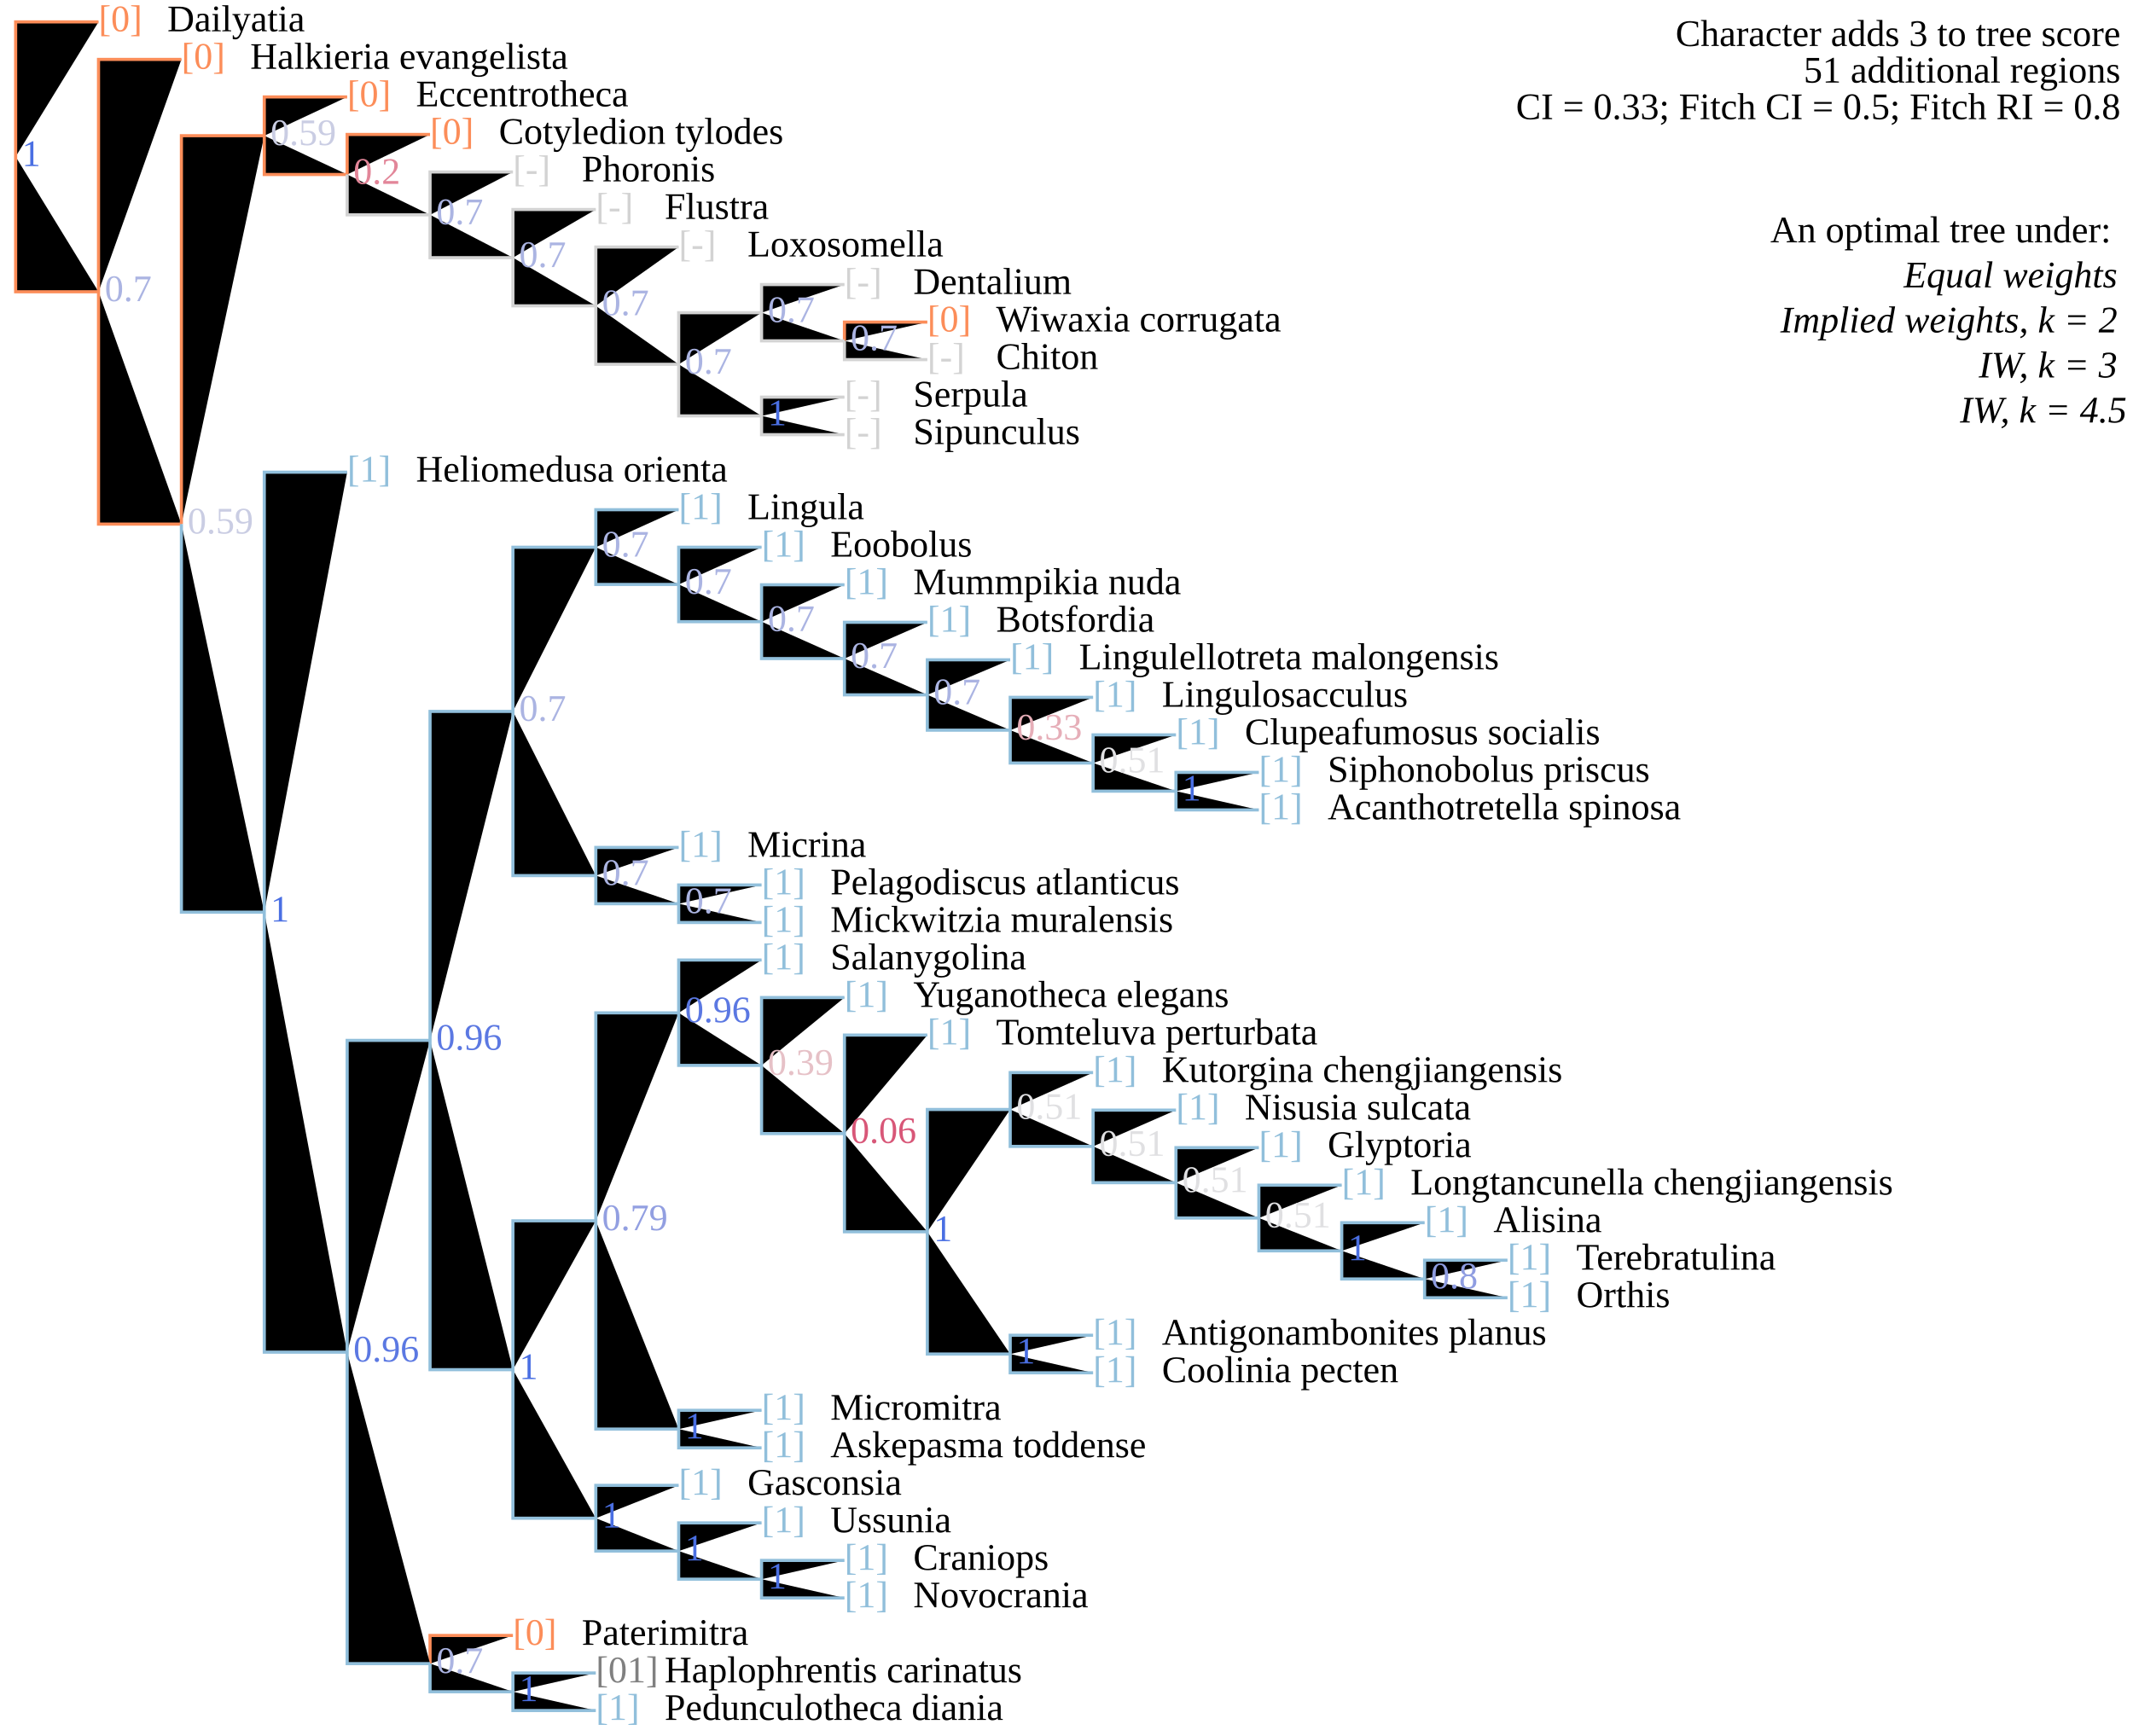
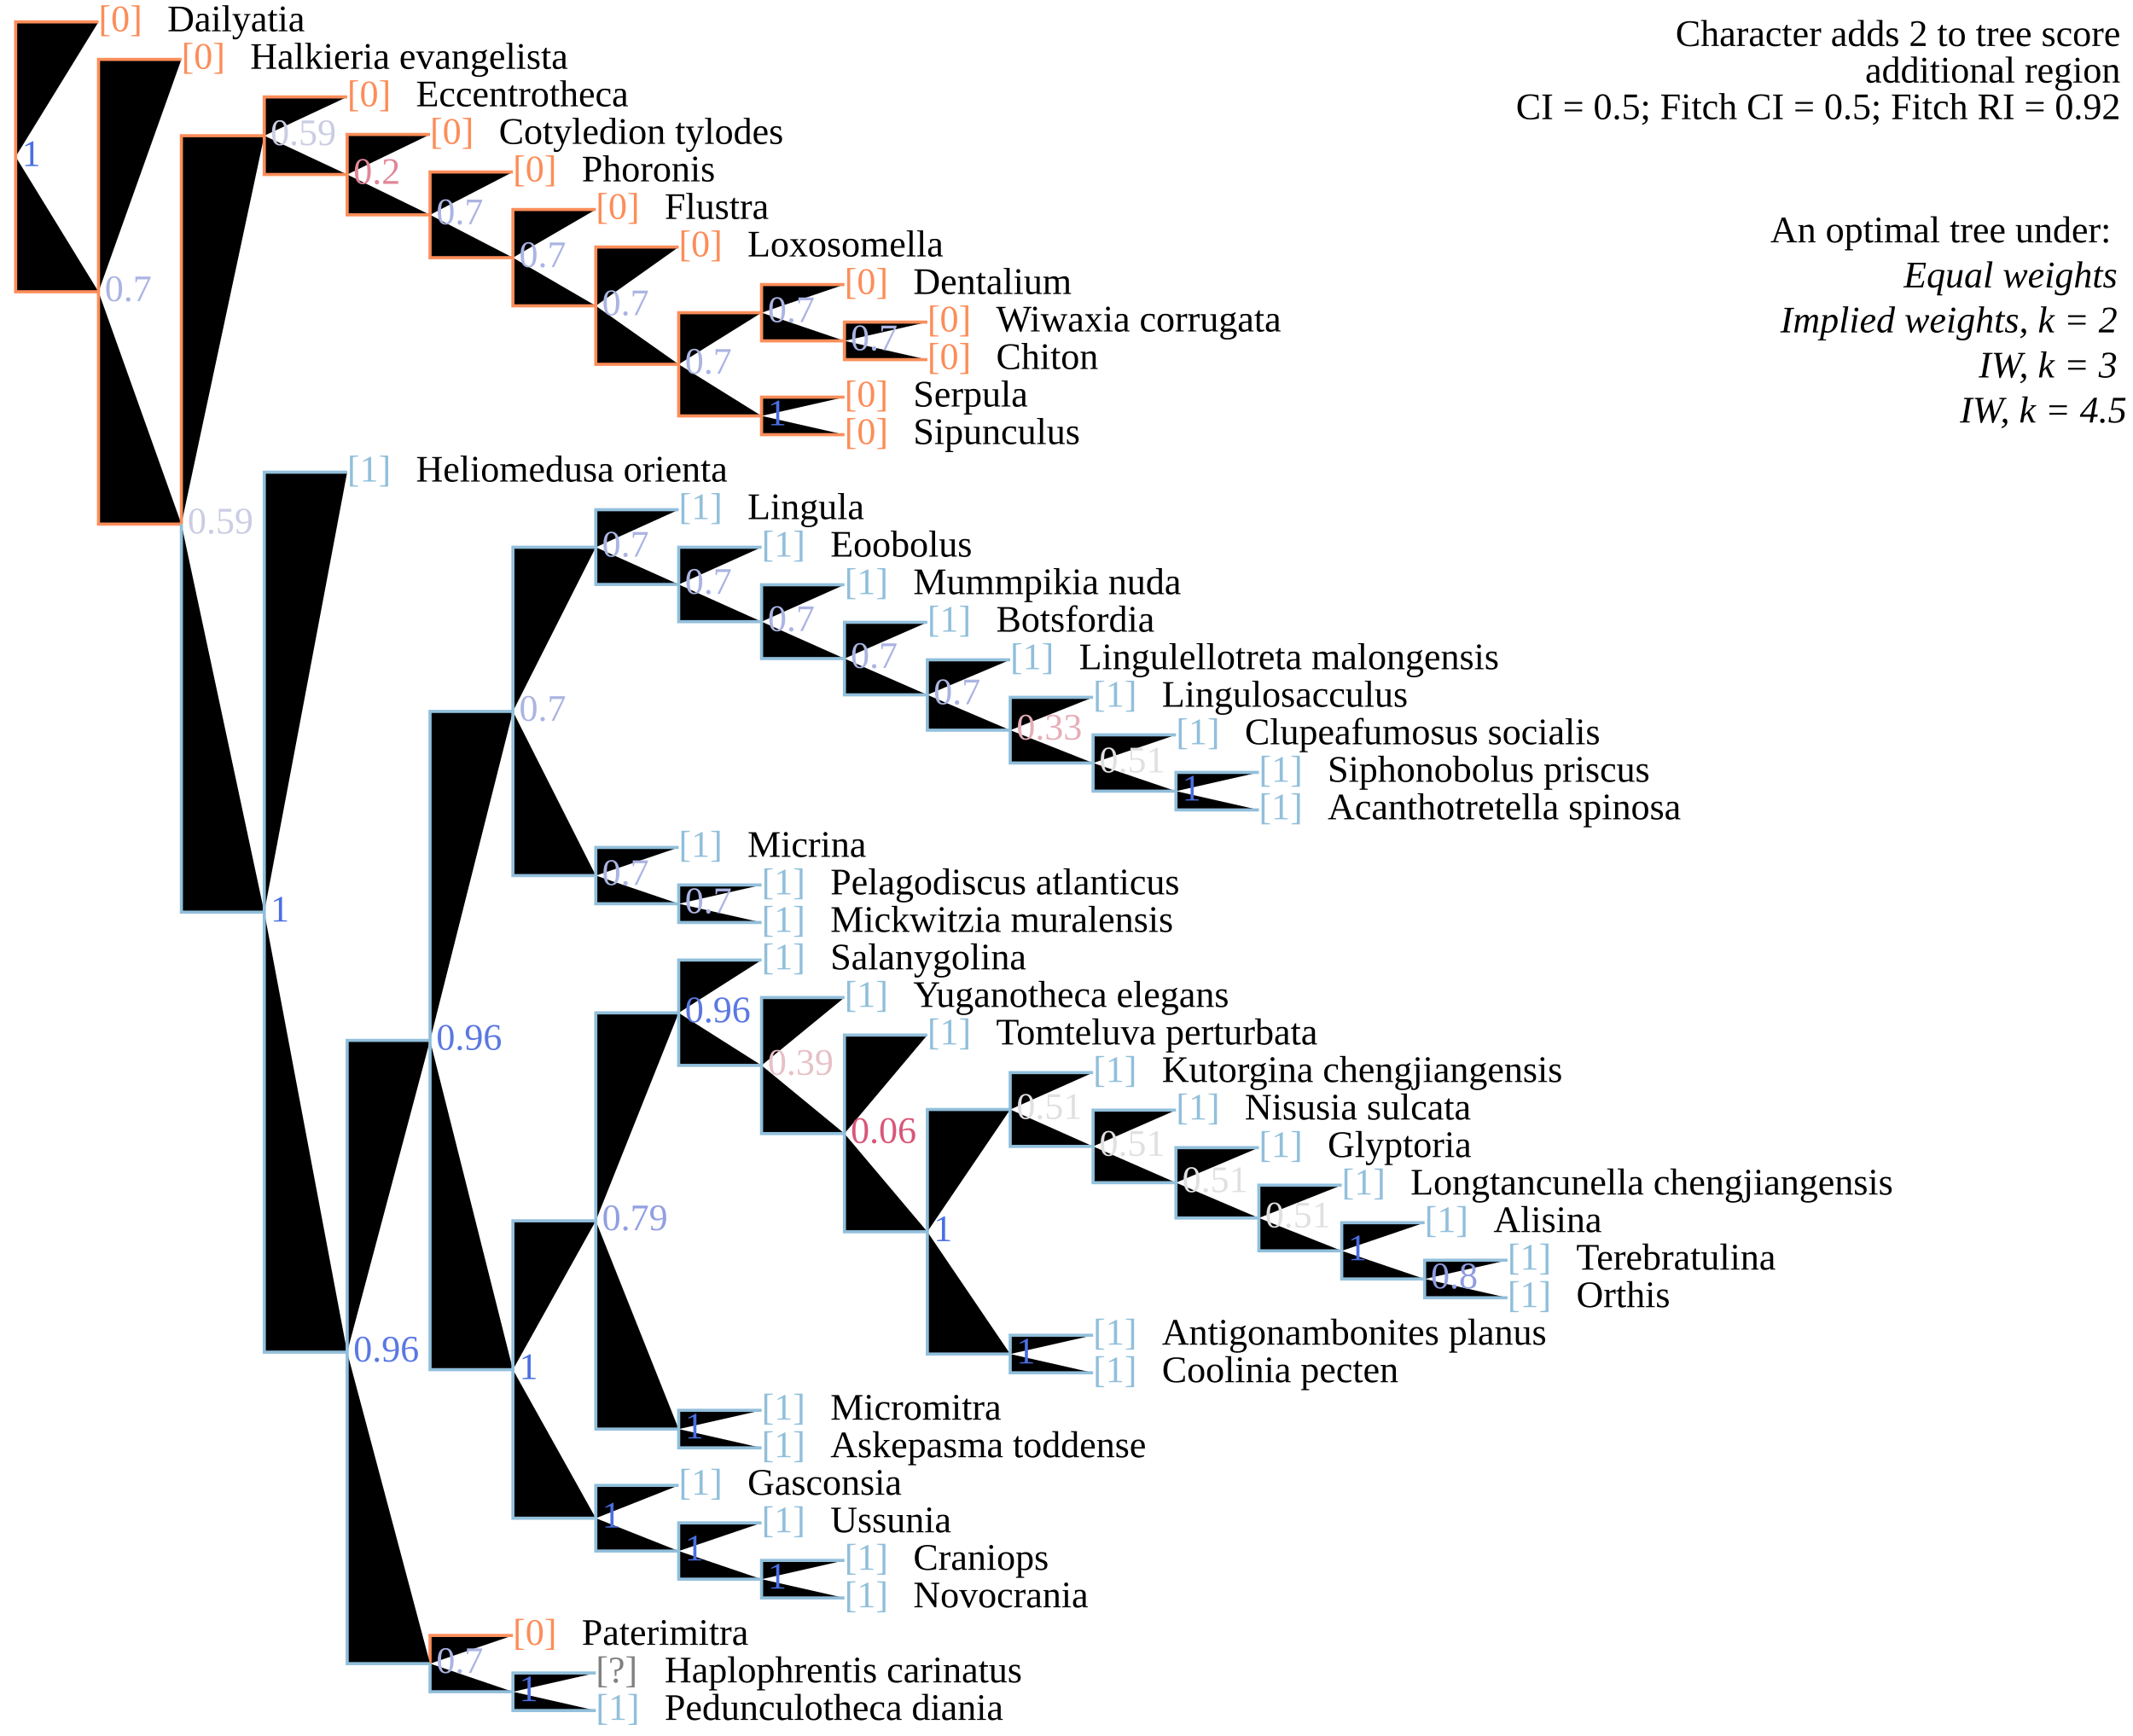
<svg xmlns="http://www.w3.org/2000/svg" version="1.1" width="682" height="555" class="tree" char="3">
-   <text x="678" y="14.7" text-anchor="end" class="stepsLabel">Character adds <tspan class="score">3</tspan> to tree score</text>
+   <text x="678" y="14.7" text-anchor="end" class="stepsLabel">Character adds <tspan class="score">2</tspan> to tree score</text>
  <text x="678" y="26.4" text-anchor="end" class="stepsLabel">
-     <tspan class="score">51</tspan> additional regions</text>
-   <text x="678" y="38.1" text-anchor="end" class="stepsLabel">CI = 0.33; Fitch CI = 0.5; Fitch RI = 0.8</text>
+     <tspan class="score" /> additional region</text>
+   <text x="678" y="38.1" text-anchor="end" class="stepsLabel">CI = 0.5; Fitch CI = 0.5; Fitch RI = 0.92</text>
  <text x="678" y="61.5" text-anchor="end" class="stepsLabel">
    <tspan dy="16">An optimal tree under:</tspan>
    <tspan x="680" style="font-style:italic" class="thisAn" dy="1.2em">Equal weights</tspan>
    <tspan x="680" style="font-style:italic" class="notThisAn" dy="1.2em">Implied weights, k = 2</tspan>
    <tspan x="680" style="font-style:italic" class="notThisAn" dy="1.2em">IW, k = 3</tspan>
    <tspan x="680" style="font-style:italic" class="notThisAn" dy="1.2em">IW, k = 4.5</tspan>
  </text>
  <text x="31.5" y="10" fill="#fc8d59" class="flag">[0]</text>
  <text x="53.5" y="10" class="taxonLabel">Dailyatia</text>
  <text x="58" y="22" fill="#fc8d59" class="flag">[0]</text>
  <text x="80" y="22" class="taxonLabel">Halkieria evangelista</text>
  <text x="111" y="34" fill="#fc8d59" class="flag">[0]</text>
  <text x="133" y="34" class="taxonLabel">Eccentrotheca</text>
  <text x="137.5" y="46" fill="#fc8d59" class="flag">[0]</text>
  <text x="159.5" y="46" class="taxonLabel">Cotyledion tylodes</text>
-   <text x="164" y="58" fill="lightgrey" class="flag">[-]</text>
+   <text x="164" y="58" fill="#fc8d59" class="flag">[0]</text>
  <text x="186" y="58" class="taxonLabel">Phoronis</text>
-   <text x="190.5" y="70" fill="lightgrey" class="flag">[-]</text>
+   <text x="190.5" y="70" fill="#fc8d59" class="flag">[0]</text>
  <text x="212.5" y="70" class="taxonLabel">Flustra</text>
-   <text x="217" y="82" fill="lightgrey" class="flag">[-]</text>
+   <text x="217" y="82" fill="#fc8d59" class="flag">[0]</text>
  <text x="239" y="82" class="taxonLabel">Loxosomella</text>
-   <text x="270" y="94" fill="lightgrey" class="flag">[-]</text>
+   <text x="270" y="94" fill="#fc8d59" class="flag">[0]</text>
  <text x="292" y="94" class="taxonLabel">Dentalium</text>
  <text x="296.5" y="106" fill="#fc8d59" class="flag">[0]</text>
  <text x="318.5" y="106" class="taxonLabel">Wiwaxia corrugata</text>
-   <text x="296.5" y="118" fill="lightgrey" class="flag">[-]</text>
+   <text x="296.5" y="118" fill="#fc8d59" class="flag">[0]</text>
  <text x="318.5" y="118" class="taxonLabel">Chiton</text>
-   <text x="270" y="130" fill="lightgrey" class="flag">[-]</text>
+   <text x="270" y="130" fill="#fc8d59" class="flag">[0]</text>
  <text x="292" y="130" class="taxonLabel">Serpula</text>
-   <text x="270" y="142" fill="lightgrey" class="flag">[-]</text>
+   <text x="270" y="142" fill="#fc8d59" class="flag">[0]</text>
  <text x="292" y="142" class="taxonLabel">Sipunculus</text>
  <text x="111" y="154" fill="#91bfdb" class="flag">[1]</text>
  <text x="133" y="154" class="taxonLabel">Heliomedusa orienta</text>
  <text x="164" y="526" fill="#fc8d59" class="flag">[0]</text>
  <text x="186" y="526" class="taxonLabel">Paterimitra</text>
-   <text x="190.5" y="538" fill="grey" class="flag">[01]</text>
+   <text x="190.5" y="538" fill="grey" class="flag">[?]</text>
  <text x="212.5" y="538" class="taxonLabel">Haplophrentis carinatus</text>
  <text x="190.5" y="550" fill="#91bfdb" class="flag">[1]</text>
  <text x="212.5" y="550" class="taxonLabel">Pedunculotheca diania</text>
  <text x="243.5" y="466" fill="#91bfdb" class="flag">[1]</text>
  <text x="265.5" y="466" class="taxonLabel">Askepasma toddense</text>
  <text x="243.5" y="454" fill="#91bfdb" class="flag">[1]</text>
  <text x="265.5" y="454" class="taxonLabel">Micromitra</text>
  <text x="243.5" y="310" fill="#91bfdb" class="flag">[1]</text>
  <text x="265.5" y="310" class="taxonLabel">Salanygolina</text>
  <text x="296.5" y="334" fill="#91bfdb" class="flag">[1]</text>
  <text x="318.5" y="334" class="taxonLabel">Tomteluva perturbata</text>
  <text x="270" y="322" fill="#91bfdb" class="flag">[1]</text>
  <text x="292" y="322" class="taxonLabel">Yuganotheca elegans</text>
  <text x="429" y="382" fill="#91bfdb" class="flag">[1]</text>
  <text x="451" y="382" class="taxonLabel">Longtancunella chengjiangensis</text>
  <text x="349.5" y="346" fill="#91bfdb" class="flag">[1]</text>
  <text x="371.5" y="346" class="taxonLabel">Kutorgina chengjiangensis</text>
  <text x="376" y="358" fill="#91bfdb" class="flag">[1]</text>
  <text x="398" y="358" class="taxonLabel">Nisusia sulcata</text>
  <text x="402.5" y="370" fill="#91bfdb" class="flag">[1]</text>
  <text x="424.5" y="370" class="taxonLabel">Glyptoria</text>
  <text x="482" y="418" fill="#91bfdb" class="flag">[1]</text>
  <text x="504" y="418" class="taxonLabel">Orthis</text>
  <text x="482" y="406" fill="#91bfdb" class="flag">[1]</text>
  <text x="504" y="406" class="taxonLabel">Terebratulina</text>
  <text x="455.5" y="394" fill="#91bfdb" class="flag">[1]</text>
  <text x="477.5" y="394" class="taxonLabel">Alisina</text>
  <text x="349.5" y="430" fill="#91bfdb" class="flag">[1]</text>
  <text x="371.5" y="430" class="taxonLabel">Antigonambonites planus</text>
  <text x="349.5" y="442" fill="#91bfdb" class="flag">[1]</text>
  <text x="371.5" y="442" class="taxonLabel">Coolinia pecten</text>
  <text x="217" y="478" fill="#91bfdb" class="flag">[1]</text>
  <text x="239" y="478" class="taxonLabel">Gasconsia</text>
  <text x="243.5" y="490" fill="#91bfdb" class="flag">[1]</text>
  <text x="265.5" y="490" class="taxonLabel">Ussunia</text>
  <text x="270" y="502" fill="#91bfdb" class="flag">[1]</text>
  <text x="292" y="502" class="taxonLabel">Craniops</text>
  <text x="270" y="514" fill="#91bfdb" class="flag">[1]</text>
  <text x="292" y="514" class="taxonLabel">Novocrania</text>
  <text x="217" y="274" fill="#91bfdb" class="flag">[1]</text>
  <text x="239" y="274" class="taxonLabel">Micrina</text>
  <text x="243.5" y="286" fill="#91bfdb" class="flag">[1]</text>
  <text x="265.5" y="286" class="taxonLabel">Pelagodiscus atlanticus</text>
  <text x="243.5" y="298" fill="#91bfdb" class="flag">[1]</text>
  <text x="265.5" y="298" class="taxonLabel">Mickwitzia muralensis</text>
  <text x="217" y="166" fill="#91bfdb" class="flag">[1]</text>
  <text x="239" y="166" class="taxonLabel">Lingula</text>
  <text x="243.5" y="178" fill="#91bfdb" class="flag">[1]</text>
  <text x="265.5" y="178" class="taxonLabel">Eoobolus</text>
  <text x="270" y="190" fill="#91bfdb" class="flag">[1]</text>
  <text x="292" y="190" class="taxonLabel">Mummpikia nuda</text>
  <text x="296.5" y="202" fill="#91bfdb" class="flag">[1]</text>
  <text x="318.5" y="202" class="taxonLabel">Botsfordia</text>
  <text x="349.5" y="226" fill="#91bfdb" class="flag">[1]</text>
  <text x="371.5" y="226" class="taxonLabel">Lingulosacculus</text>
  <text x="323" y="214" fill="#91bfdb" class="flag">[1]</text>
  <text x="345" y="214" class="taxonLabel">Lingulellotreta malongensis</text>
  <text x="376" y="238" fill="#91bfdb" class="flag">[1]</text>
  <text x="398" y="238" class="taxonLabel">Clupeafumosus socialis</text>
  <text x="402.5" y="250" fill="#91bfdb" class="flag">[1]</text>
  <text x="424.5" y="250" class="taxonLabel">Siphonobolus priscus</text>
  <text x="402.5" y="262" fill="#91bfdb" class="flag">[1]</text>
  <text x="424.5" y="262" class="taxonLabel">Acanthotretella spinosa</text>
-   <path d="M5,50.1V7H31.5M5,50.1V93.3H31.5M31.5,93.3V19H58M31.5,93.3V167.6H58M58,167.6V43.4H84.5M84.5,43.4V31H111M84.5,43.4V55.8H111M111,55.8V43H137.5M270,109V103H296.5M137.5,532V523H164" stroke="#fc8d59" />
-   <path d="M111,55.8V68.7H137.5M137.5,68.7V55H164M137.5,68.7V82.4H164M164,82.4V67H190.5M164,82.4V97.8H190.5M190.5,97.8V79H217M190.5,97.8V116.5H217M217,116.5V100H243.5M243.5,100V91H270M243.5,100V109H270M270,109V115H296.5M217,116.5V133H243.5M243.5,133V127H270M243.5,133V139H270" stroke="lightgrey" class="inapplicable" />
+   <path d="M5,50.1V7H31.5M5,50.1V93.3H31.5M31.5,93.3V19H58M31.5,93.3V167.6H58M58,167.6V43.4H84.5M84.5,43.4V31H111M84.5,43.4V55.8H111M111,55.8V43H137.5M111,55.8V68.7H137.5M137.5,68.7V55H164M137.5,68.7V82.4H164M164,82.4V67H190.5M164,82.4V97.8H190.5M190.5,97.8V79H217M190.5,97.8V116.5H217M217,116.5V100H243.5M243.5,100V91H270M243.5,100V109H270M270,109V103H296.5M270,109V115H296.5M217,116.5V133H243.5M243.5,133V127H270M243.5,133V139H270M137.5,532V523H164" stroke="#fc8d59" />
  <path d="M58,167.6V291.7H84.5M84.5,291.7V151H111M84.5,291.7V432.4H111M111,432.4V332.7H137.5M137.5,332.7V227.5H164M164,227.5V175H190.5M190.5,175V163H217M190.5,175V186.9H217M217,186.9V175H243.5M217,186.9V198.8H243.5M243.5,198.8V187H270M243.5,198.8V210.6H270M270,210.6V199H296.5M270,210.6V222.2H296.5M296.5,222.2V211H323M296.5,222.2V233.5H323M323,233.5V223H349.5M323,233.5V244H349.5M349.5,244V235H376M349.5,244V253H376M376,253V247H402.5M376,253V259H402.5M164,227.5V280H190.5M190.5,280V271H217M190.5,280V289H217M217,289V283H243.5M217,289V295H243.5M137.5,332.7V438H164M164,438V390.4H190.5M190.5,390.4V323.9H217M217,323.9V307H243.5M217,323.9V340.7H243.5M243.5,340.7V319H270M243.5,340.7V362.5H270M270,362.5V331H296.5M270,362.5V393.9H296.5M296.5,393.9V354.8H323M323,354.8V343H349.5M323,354.8V366.6H349.5M349.5,366.6V355H376M349.5,366.6V378.2H376M376,378.2V367H402.5M376,378.2V389.5H402.5M402.5,389.5V379H429M402.5,389.5V400H429M429,400V391H455.5M429,400V409H455.5M455.5,409V403H482M455.5,409V415H482M296.5,393.9V433H323M323,433V427H349.5M323,433V439H349.5M190.5,390.4V457H217M217,457V451H243.5M217,457V463H243.5M164,438V485.5H190.5M190.5,485.5V475H217M190.5,485.5V496H217M217,496V487H243.5M217,496V505H243.5M243.5,505V499H270M243.5,505V511H270M111,432.4V532H137.5M137.5,532V541H164M164,541V535H190.5M164,541V547H190.5" stroke="#91bfdb" />
  <text x="7" y="53.1" class="node" fill="#4A6FE3">1</text>
  <text x="33.5" y="96.3" class="node" fill="#ABB4E2">0.7</text>
  <text x="60" y="170.6" class="node" fill="#CACDE3">0.59</text>
  <text x="86.5" y="46.4" class="node" fill="#CACDE3">0.59</text>
  <text x="113" y="58.8" class="node" fill="#E28699">0.2</text>
  <text x="139.5" y="71.7" class="node" fill="#ABB4E2">0.7</text>
  <text x="166" y="85.4" class="node" fill="#ABB4E2">0.7</text>
  <text x="192.5" y="100.8" class="node" fill="#ABB4E2">0.7</text>
  <text x="219" y="119.5" class="node" fill="#ABB4E2">0.7</text>
  <text x="245.5" y="103" class="node" fill="#ABB4E2">0.7</text>
  <text x="272" y="112" class="node" fill="#ABB4E2">0.7</text>
  <text x="245.5" y="136" class="node" fill="#4A6FE3">1</text>
  <text x="86.5" y="294.7" class="node" fill="#4A6FE3">1</text>
  <text x="113" y="435.4" class="node" fill="#5B78E2">0.96</text>
  <text x="139.5" y="335.7" class="node" fill="#5B78E2">0.96</text>
  <text x="166" y="230.5" class="node" fill="#ABB4E2">0.7</text>
  <text x="192.5" y="178" class="node" fill="#ABB4E2">0.7</text>
  <text x="219" y="189.9" class="node" fill="#ABB4E2">0.7</text>
  <text x="245.5" y="201.8" class="node" fill="#ABB4E2">0.7</text>
  <text x="272" y="213.6" class="node" fill="#ABB4E2">0.7</text>
  <text x="298.5" y="225.2" class="node" fill="#ABB4E2">0.7</text>
  <text x="325" y="236.5" class="node" fill="#E6AEB8">0.33</text>
  <text x="351.5" y="247" class="node" fill="#E0E0E2">0.51</text>
  <text x="378" y="256" class="node" fill="#4A6FE3">1</text>
  <text x="192.5" y="283" class="node" fill="#ABB4E2">0.7</text>
  <text x="219" y="292" class="node" fill="#ABB4E2">0.7</text>
  <text x="166" y="441" class="node" fill="#4A6FE3">1</text>
  <text x="192.5" y="393.4" class="node" fill="#929FE1">0.79</text>
  <text x="219" y="326.9" class="node" fill="#5B78E2">0.96</text>
  <text x="245.5" y="343.7" class="node" fill="#E6C1C7">0.39</text>
  <text x="272" y="365.5" class="node" fill="#D85778">0.06</text>
  <text x="298.5" y="396.9" class="node" fill="#4A6FE3">1</text>
  <text x="325" y="357.8" class="node" fill="#E0E0E2">0.51</text>
  <text x="351.5" y="369.6" class="node" fill="#E0E0E2">0.51</text>
  <text x="378" y="381.2" class="node" fill="#E0E0E2">0.51</text>
  <text x="404.5" y="392.5" class="node" fill="#E0E0E2">0.51</text>
  <text x="431" y="403" class="node" fill="#4A6FE3">1</text>
  <text x="457.5" y="412" class="node" fill="#8F9DE1">0.8</text>
  <text x="325" y="436" class="node" fill="#4A6FE3">1</text>
  <text x="219" y="460" class="node" fill="#4A6FE3">1</text>
  <text x="192.5" y="488.5" class="node" fill="#4A6FE3">1</text>
  <text x="219" y="499" class="node" fill="#4A6FE3">1</text>
  <text x="245.5" y="508" class="node" fill="#4A6FE3">1</text>
  <text x="139.5" y="535" class="node" fill="#ABB4E2">0.7</text>
  <text x="166" y="544" class="node" fill="#4A6FE3">1</text>
</svg>
